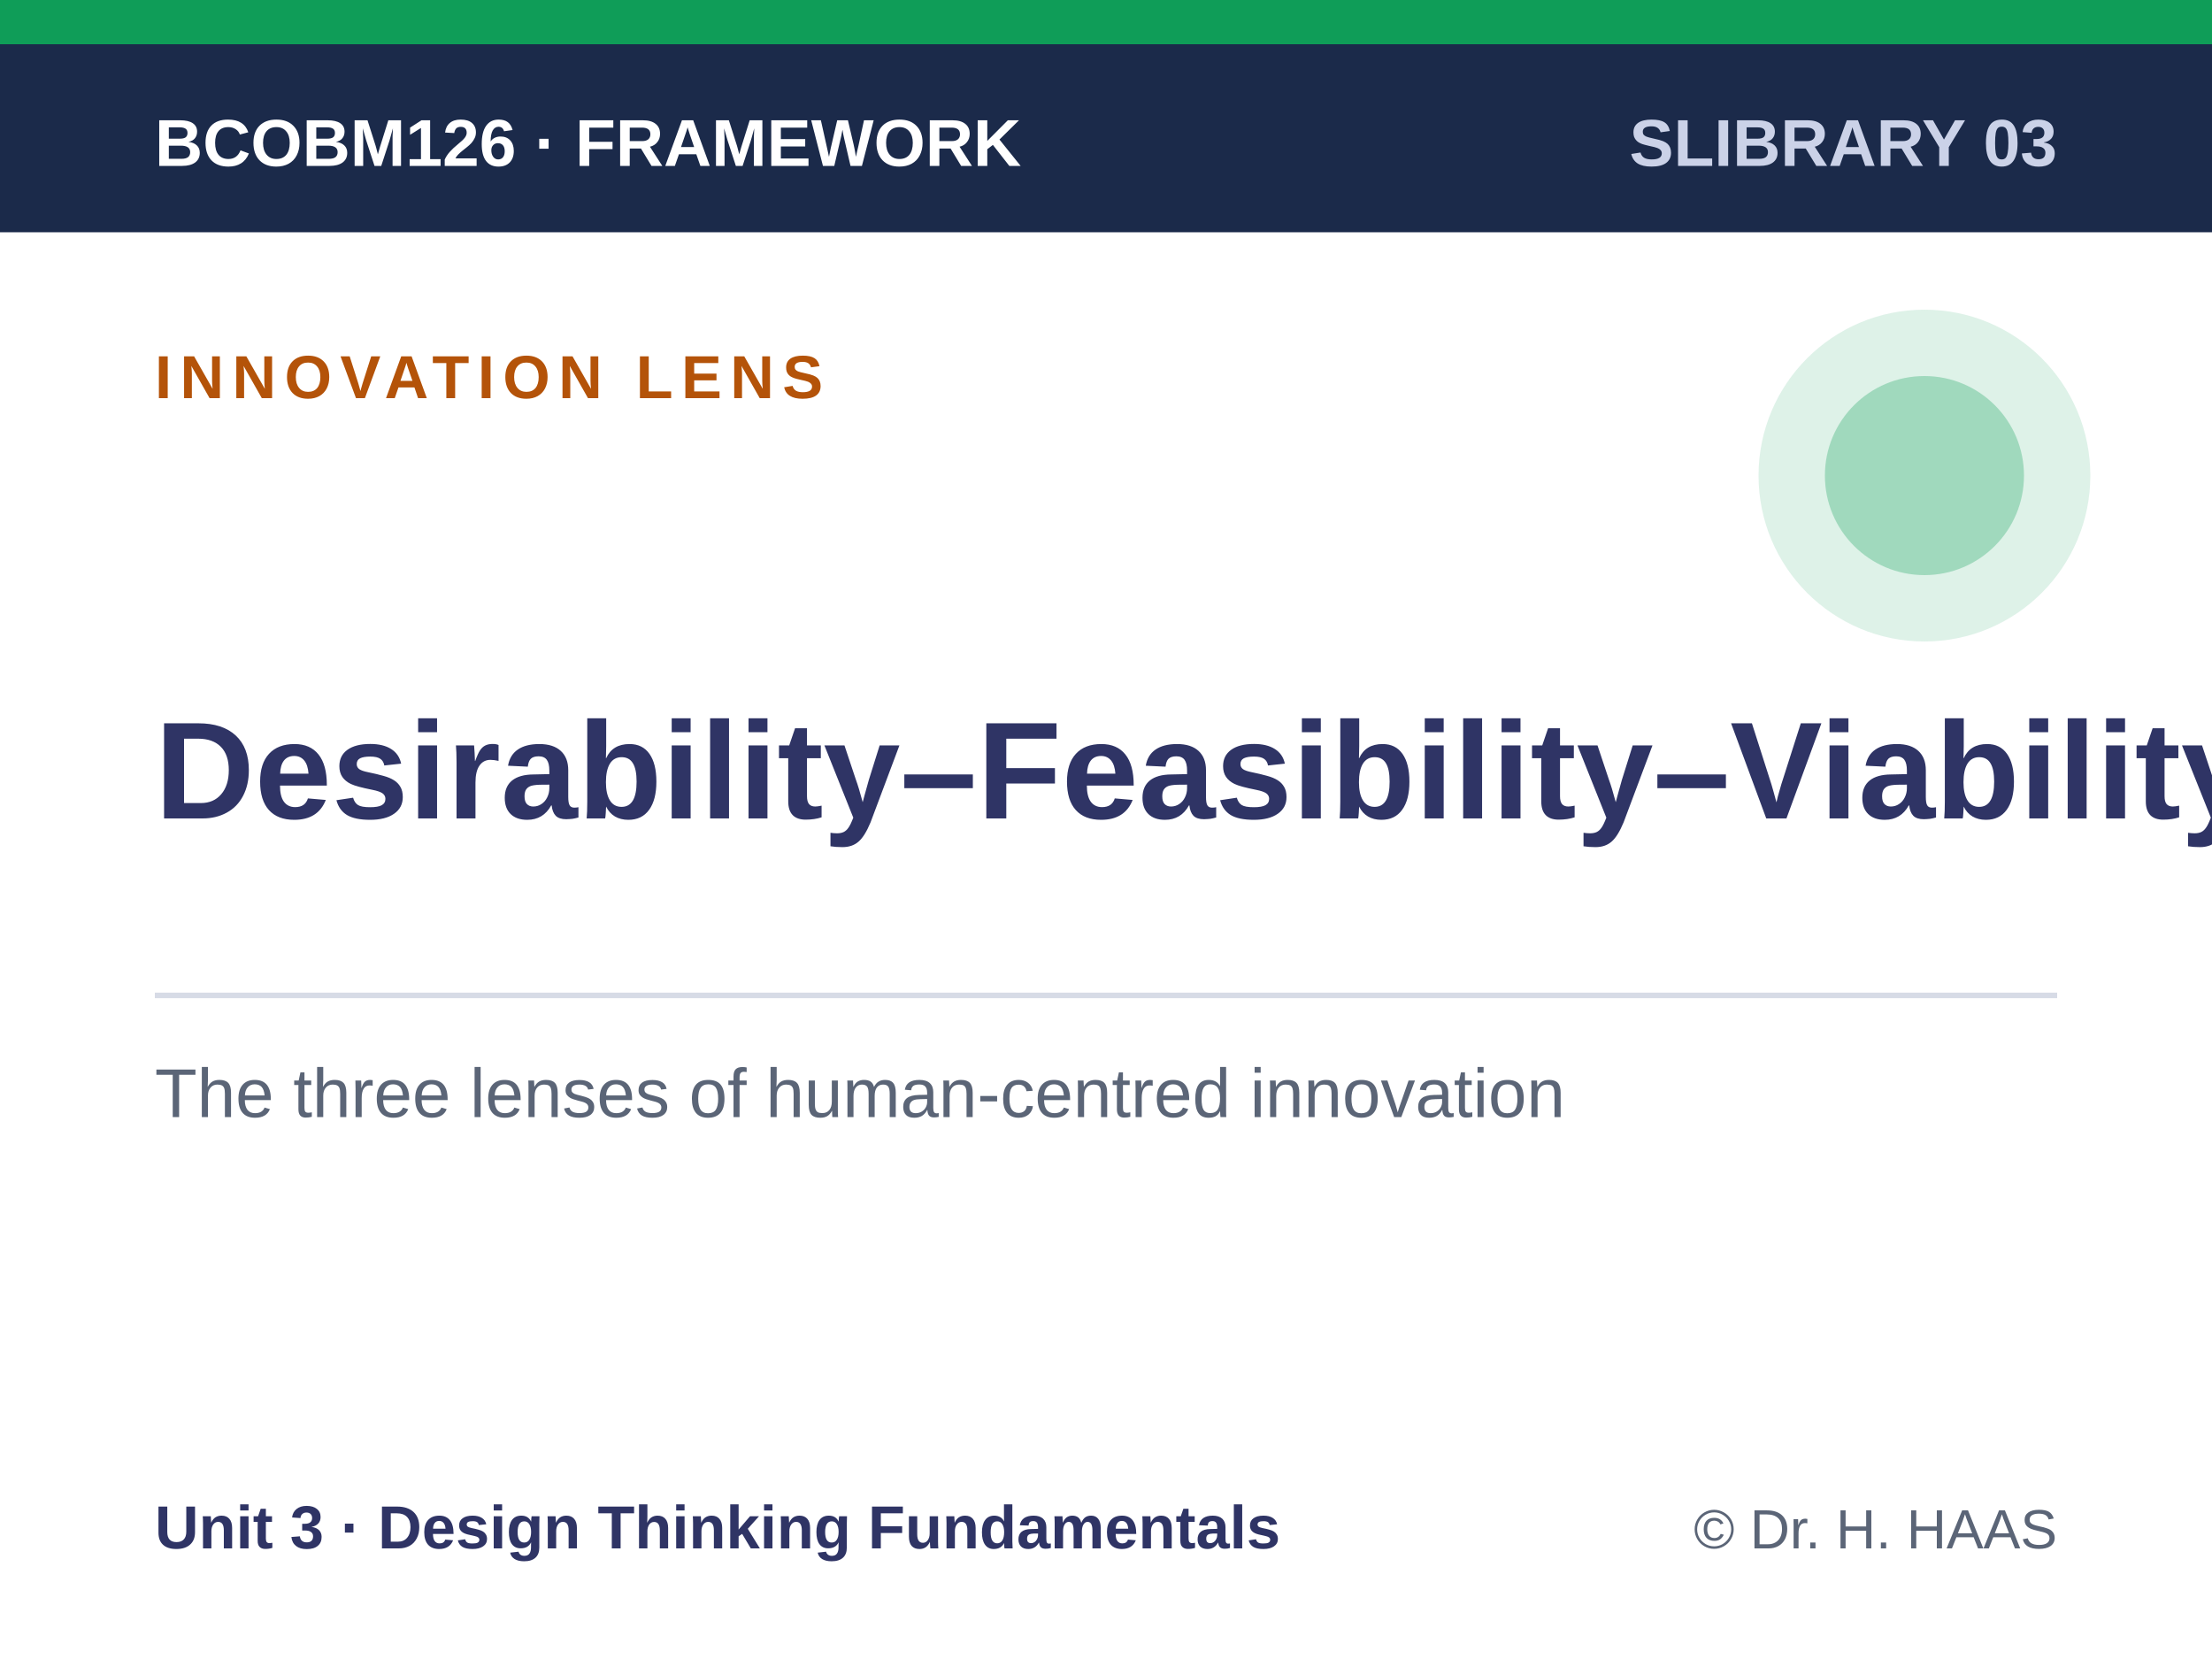
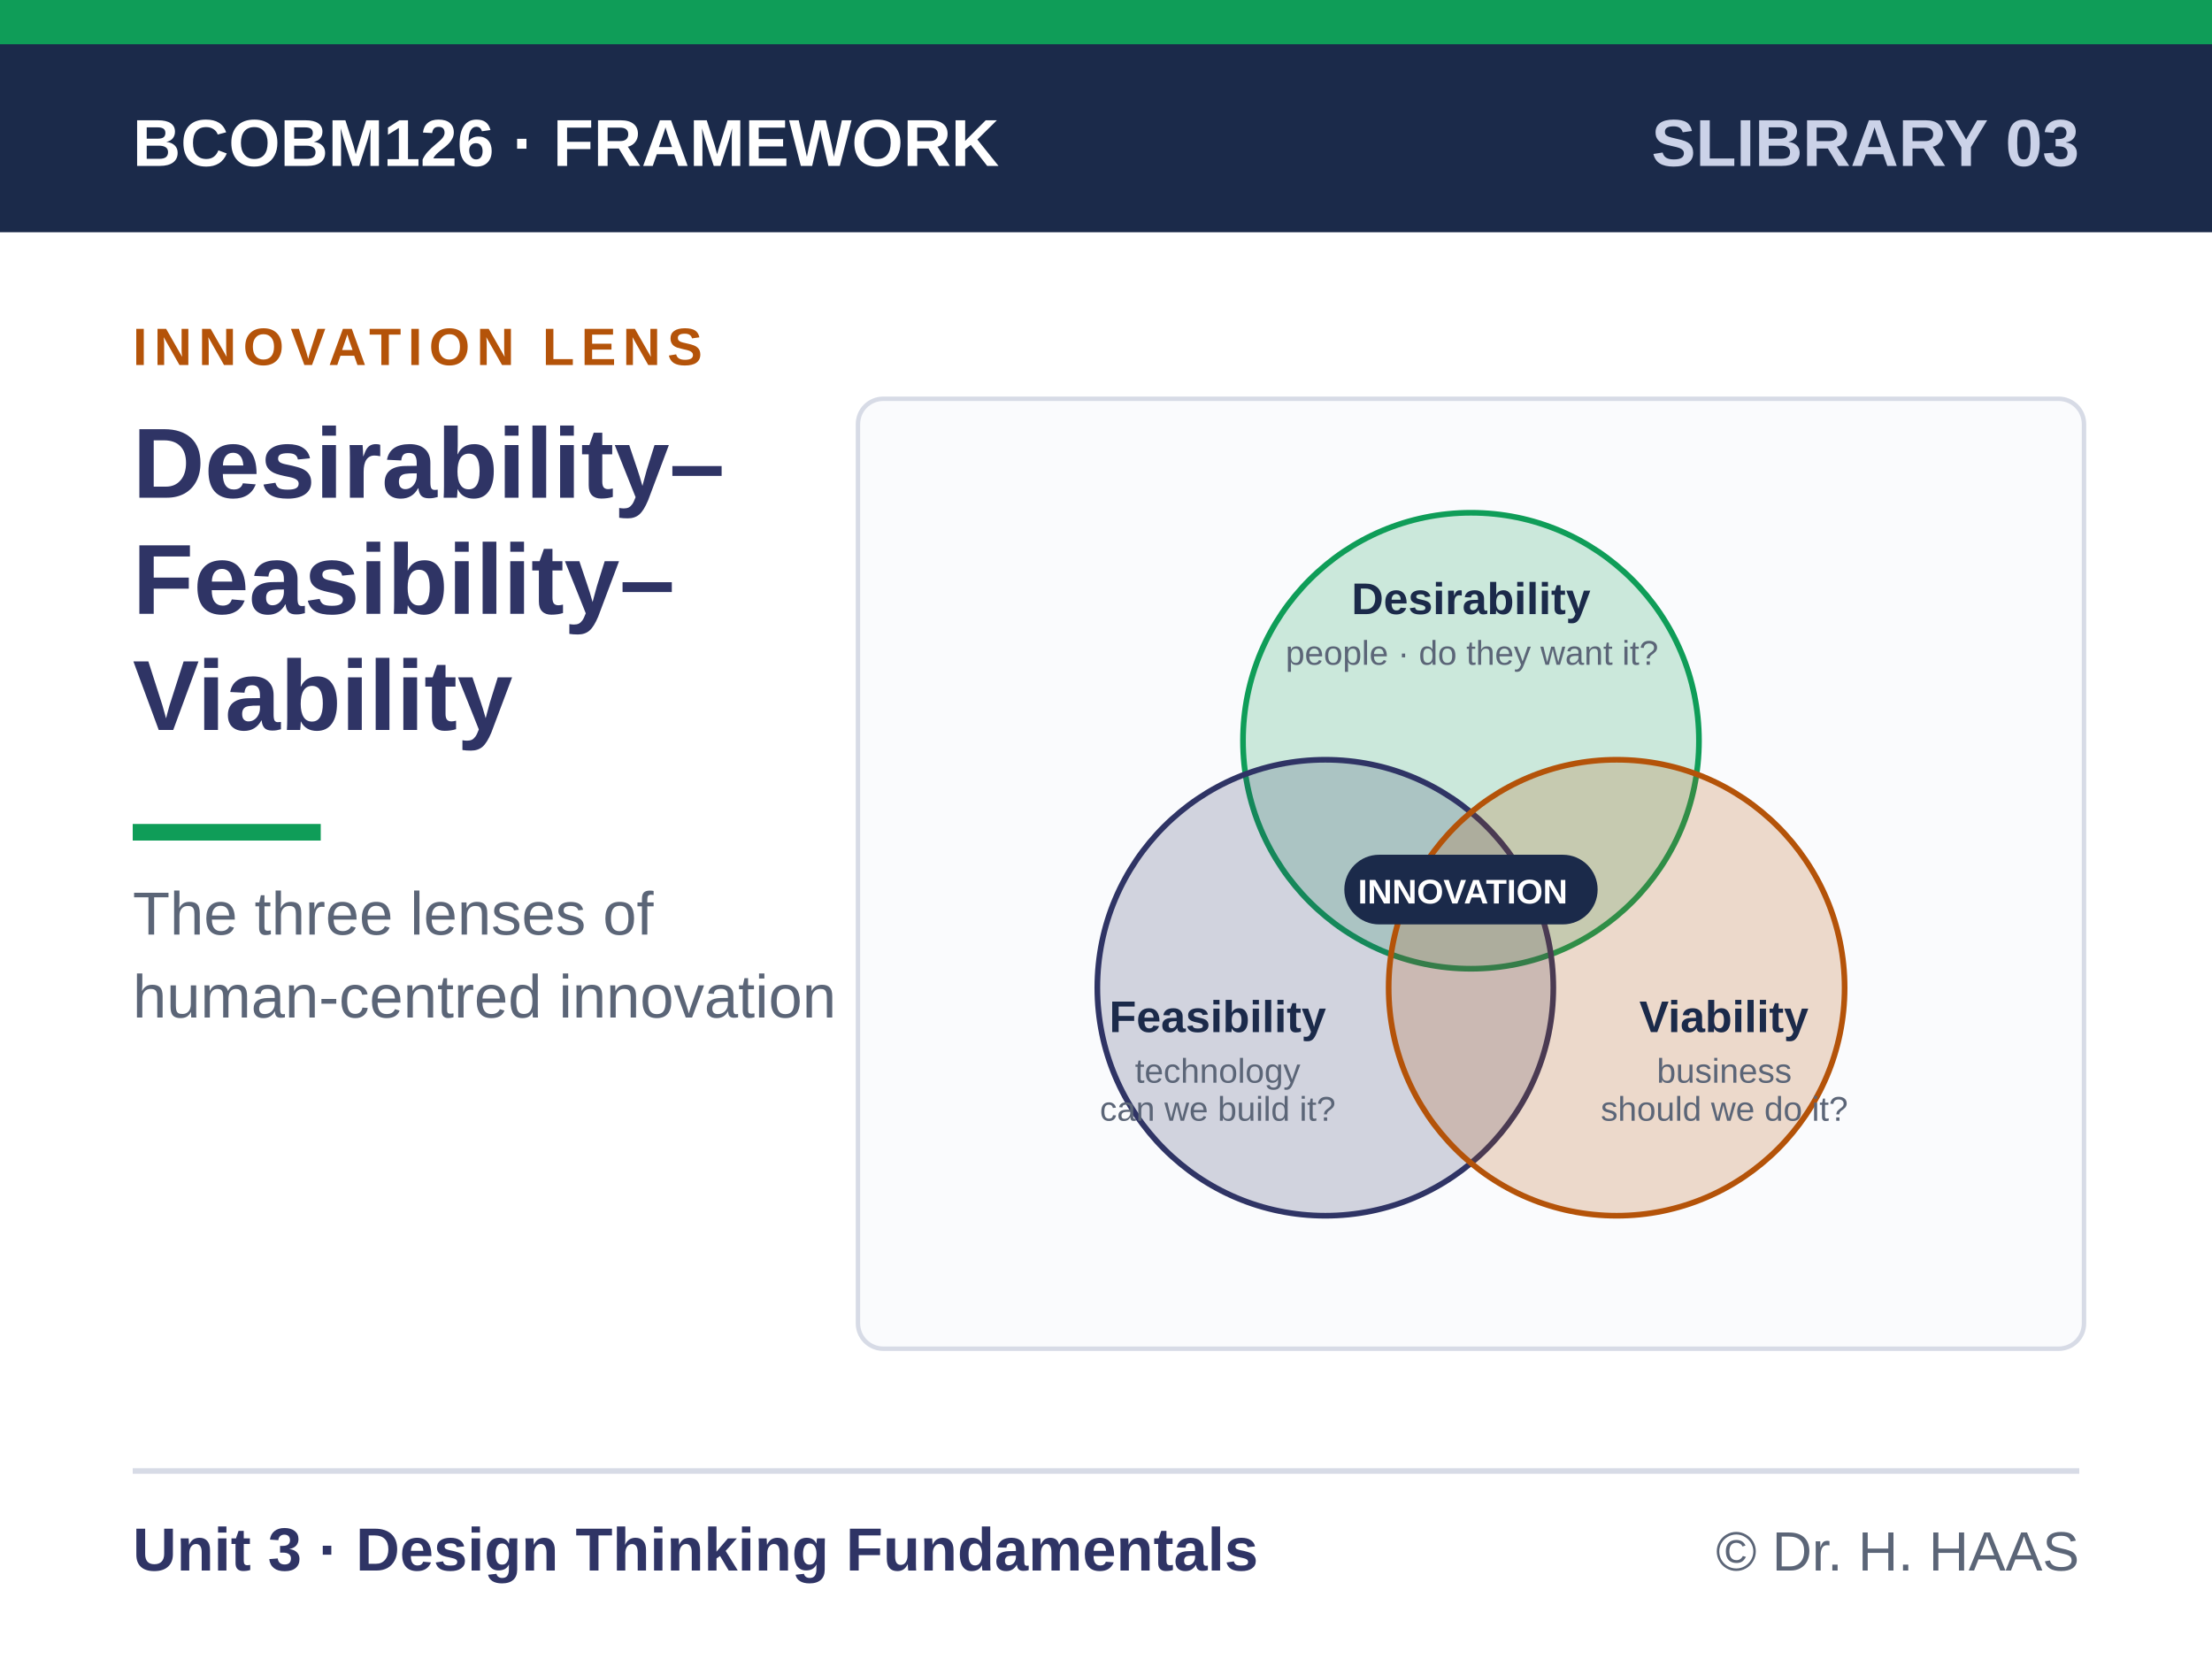
<svg xmlns="http://www.w3.org/2000/svg" viewBox="0 0 400 300" width="400" height="300" role="img" aria-label="Desirability–Feasibility–Viability framework thumbnail">
  <rect width="400" height="300" fill="#ffffff" />
  <rect width="400" height="8" fill="#0f9d58" />
  <rect x="0" y="8" width="400" height="34" fill="#1B2A4A" />
-   <text x="28" y="30" font-family="Arial, Helvetica, sans-serif" font-size="12" font-weight="700" fill="#ffffff">BCOBM126 · FRAMEWORK</text>
-   <text x="372" y="30" text-anchor="end" font-family="Arial, Helvetica, sans-serif" font-size="12" font-weight="700" fill="#cbd2e8">SLIBRARY 03</text>
-   <circle cx="348" cy="86" r="30" fill="#0f9d58" opacity="0.14" />
-   <circle cx="348" cy="86" r="18" fill="#0f9d58" opacity="0.30" />
-   <text x="28" y="72" font-family="Arial, Helvetica, sans-serif" font-size="11" font-weight="700" letter-spacing="1.5" fill="#B45309">INNOVATION LENS</text>
-   <text x="28" y="118" font-family="Arial, Helvetica, sans-serif" font-size="25" font-weight="700" fill="#2F3465">
-     <tspan x="28" dy="0" />
-     <tspan x="28" dy="30">Desirability–Feasibility–Viability</tspan>
-   </text>
-   <line x1="28" y1="180" x2="372" y2="180" stroke="#d7dbe6" stroke-width="1" />
-   <text x="28" y="202" font-family="Arial, Helvetica, sans-serif" font-size="12.5" fill="#5b6577">The three lenses of human-centred innovation</text>
-   <text x="28" y="280" font-family="Arial, Helvetica, sans-serif" font-size="11" font-weight="700" fill="#2F3465">Unit 3 · Design Thinking Fundamentals</text>
-   <text x="372" y="280" text-anchor="end" font-family="Arial, Helvetica, sans-serif" font-size="10" fill="#5b6577">© Dr. H. HAAS</text>
+   <text x="24" y="30" font-family="Arial, Helvetica, sans-serif" font-size="12" font-weight="700" fill="#ffffff">BCOBM126 · FRAMEWORK</text>
+   <text x="376" y="30" text-anchor="end" font-family="Arial, Helvetica, sans-serif" font-size="12" font-weight="700" fill="#cbd2e8">SLIBRARY 03</text>
+   <text x="24" y="66" font-family="Arial, Helvetica, sans-serif" font-size="9.5" font-weight="700" letter-spacing="1.2" fill="#B45309">INNOVATION LENS</text>
+   <text x="24" y="90" font-family="Arial, Helvetica, sans-serif" font-size="18" font-weight="700" fill="#2F3465">Desirability–</text>
+   <text x="24" y="111" font-family="Arial, Helvetica, sans-serif" font-size="18" font-weight="700" fill="#2F3465">Feasibility–</text>
+   <text x="24" y="132" font-family="Arial, Helvetica, sans-serif" font-size="18" font-weight="700" fill="#2F3465">Viability</text>
+   <rect x="24" y="149" width="34" height="3" fill="#0f9d58" />
+   <text x="24" y="169" font-family="Arial, Helvetica, sans-serif" font-size="11" fill="#5b6577">The three lenses of</text>
+   <text x="24" y="184" font-family="Arial, Helvetica, sans-serif" font-size="11" fill="#5b6577">human-centred innovation</text>
+   <svg x="154.0" y="58.0" width="224.0" height="200.0" preserveAspectRatio="xMidYMid meet" version="1.1" viewBox="0 0 195.6 152">
+     <path transform="matrix(1,0,0,-1,1,151)" d="M4 0H189.6C191.811 0 193.6 1.789 193.6 4V146C193.6 148.211 191.811 150 189.6 150H4C1.789 150 0 148.211 0 146V4C0 1.789 1.789 0 4 0Z" fill="#fafbfd" fill-rule="evenodd" />
+     <path transform="matrix(1,0,0,-1,1,151)" stroke-width=".7" stroke-linecap="butt" stroke-miterlimit="10" stroke-linejoin="miter" fill="none" stroke="#d7dbe6" d="M4 0H189.6C191.811 0 193.6 1.789 193.6 4V146C193.6 148.211 191.811 150 189.6 150H4C1.789 150 0 148.211 0 146V4C0 1.789 1.789 0 4 0Z" />
+     <path transform="matrix(1,0,0,-1,1,151)" d="M132.8 96C132.8 115.882 116.682 132 96.8 132 76.918 132 60.8 115.882 60.8 96 60.8 76.118 76.918 60 96.8 60 116.682 60 132.8 76.118 132.8 96" fill="#0f9d58" fill-opacity=".2" fill-rule="evenodd" />
+     <path transform="matrix(1,0,0,-1,1,151)" stroke-width=".9" stroke-linecap="butt" stroke-miterlimit="10" stroke-linejoin="miter" fill="none" stroke="#0f9d58" d="M132.8 96C132.8 115.882 116.682 132 96.8 132 76.918 132 60.8 115.882 60.8 96 60.8 76.118 76.918 60 96.8 60 116.682 60 132.8 76.118 132.8 96" />
+     <path transform="matrix(1,0,0,-1,1,151)" d="M109.8 57C109.8 76.882 93.682 93 73.8 93 53.918 93 37.8 76.882 37.8 57 37.8 37.118 53.918 21 73.8 21 93.682 21 109.8 37.118 109.8 57" fill="#2f3465" fill-opacity=".2" fill-rule="evenodd" />
+     <path transform="matrix(1,0,0,-1,1,151)" stroke-width=".9" stroke-linecap="butt" stroke-miterlimit="10" stroke-linejoin="miter" fill="none" stroke="#2f3465" d="M109.8 57C109.8 76.882 93.682 93 73.8 93 53.918 93 37.8 76.882 37.8 57 37.8 37.118 53.918 21 73.8 21 93.682 21 109.8 37.118 109.8 57" />
+     <path transform="matrix(1,0,0,-1,1,151)" d="M155.8 57C155.8 76.882 139.682 93 119.8 93 99.918 93 83.8 76.882 83.8 57 83.8 37.118 99.918 21 119.8 21 139.682 21 155.8 37.118 155.8 57" fill="#b45309" fill-opacity=".2" fill-rule="evenodd" />
+     <path transform="matrix(1,0,0,-1,1,151)" stroke-width=".9" stroke-linecap="butt" stroke-miterlimit="10" stroke-linejoin="miter" fill="none" stroke="#b45309" d="M155.8 57C155.8 76.882 139.682 93 119.8 93 99.918 93 83.8 76.882 83.8 57 83.8 37.118 99.918 21 119.8 21 139.682 21 155.8 37.118 155.8 57" />
+     <text fill="#1b2a4a" xml:space="preserve" transform="matrix(1 0 -0 1 1 151)" font-size="7" font-family="Arial, Helvetica, sans-serif" font-weight="bold">
+       <tspan y="-116" x="77.931 82.986 86.877 90.769 92.716 95.439 99.331 103.608 105.553 107.499 109.445 111.776">Desirability</tspan>
+     </text>
+     <text fill="#5b6577" xml:space="preserve" transform="matrix(1 0 -0 1 1 151)" font-size="5.4" font-family="Arial, Helvetica, sans-serif">
+       <tspan y="-108" x="67.532 70.534 73.537 76.539 79.542 80.74 83.743 85.244 86.745 88.246 91.249 94.251 95.752 97.254 100.256 103.258 105.958 107.46 111.358 114.361 117.363 118.864 120.366 121.564 123.066">people · do they want it?</tspan>
+     </text>
+     <text fill="#1b2a4a" xml:space="preserve" transform="matrix(1 0 -0 1 1 151)" font-size="7" font-family="Arial, Helvetica, sans-serif" font-weight="bold">
+       <tspan y="-50" x="39.681 43.959 47.851 51.743 55.635 57.581 61.858 63.804 65.75 67.695 70.027">Feasibility</tspan>
+     </text>
+     <text fill="#5b6577" xml:space="preserve" transform="matrix(1 0 -0 1 1 151)" font-size="5.4" font-family="Arial, Helvetica, sans-serif">
+       <tspan y="-42" x="43.743 45.244 48.246 50.946 53.949 56.951 59.954 61.152 64.155 67.157">technology</tspan>
+     </text>
+     <text fill="#5b6577" xml:space="preserve" transform="matrix(1 0 -0 1 1 151)" font-size="5.4" font-family="Arial, Helvetica, sans-serif">
+       <tspan y="-36" x="38.192 40.892 43.894 46.896 48.398 52.296 55.299 56.8 59.802 62.805 64.004 65.202 68.205 69.706 70.905 72.406">can we build it?</tspan>
+     </text>
+     <text fill="#1b2a4a" xml:space="preserve" transform="matrix(1 0 -0 1 1 151)" font-size="7" font-family="Arial, Helvetica, sans-serif" font-weight="bold">
+       <tspan y="-50" x="123.377 128.047 129.993 133.885 138.161 140.107 142.054 144 146.33">Viability</tspan>
+     </text>
+     <text fill="#5b6577" xml:space="preserve" transform="matrix(1 0 -0 1 1 151)" font-size="5.4" font-family="Arial, Helvetica, sans-serif">
+       <tspan y="-42" x="126.146 129.148 132.151 134.851 136.049 139.052 142.054 144.754">business</tspan>
+     </text>
+     <text fill="#5b6577" xml:space="preserve" transform="matrix(1 0 -0 1 1 151)" font-size="5.4" font-family="Arial, Helvetica, sans-serif">
+       <tspan y="-36" x="117.29 119.99 122.992 125.995 128.997 130.196 133.198 134.699 138.598 141.601 143.102 146.104 149.107 150.608 151.807 153.308">should we do it?</tspan>
+     </text>
+     <path transform="matrix(1,0,0,-1,1,151)" d="M82.3 67H111.3C114.34 67 116.8 69.46 116.8 72.5 116.8 75.54 114.34 78 111.3 78H82.3C79.26 78 76.8 75.54 76.8 72.5 76.8 69.46 79.26 67 82.3 67Z" fill="#1b2a4a" fill-rule="evenodd" />
+     <text fill="#ffffff" xml:space="preserve" transform="matrix(1 0 -0 1 1 151)" font-size="5.4" font-family="Arial, Helvetica, sans-serif" font-weight="bold">
+       <tspan y="-70.3" x="78.949 80.651 84.749 88.848 93.249 97.051 101.15 104.649 106.351 110.752">INNOVATION</tspan>
+     </text>
+   </svg>
+   <line x1="24" y1="266" x2="376" y2="266" stroke="#d7dbe6" stroke-width="1" />
+   <text x="24" y="284" font-family="Arial, Helvetica, sans-serif" font-size="11" font-weight="700" fill="#2F3465">Unit 3 · Design Thinking Fundamentals</text>
+   <text x="376" y="284" text-anchor="end" font-family="Arial, Helvetica, sans-serif" font-size="10" fill="#5b6577">© Dr. H. HAAS</text>
</svg>
